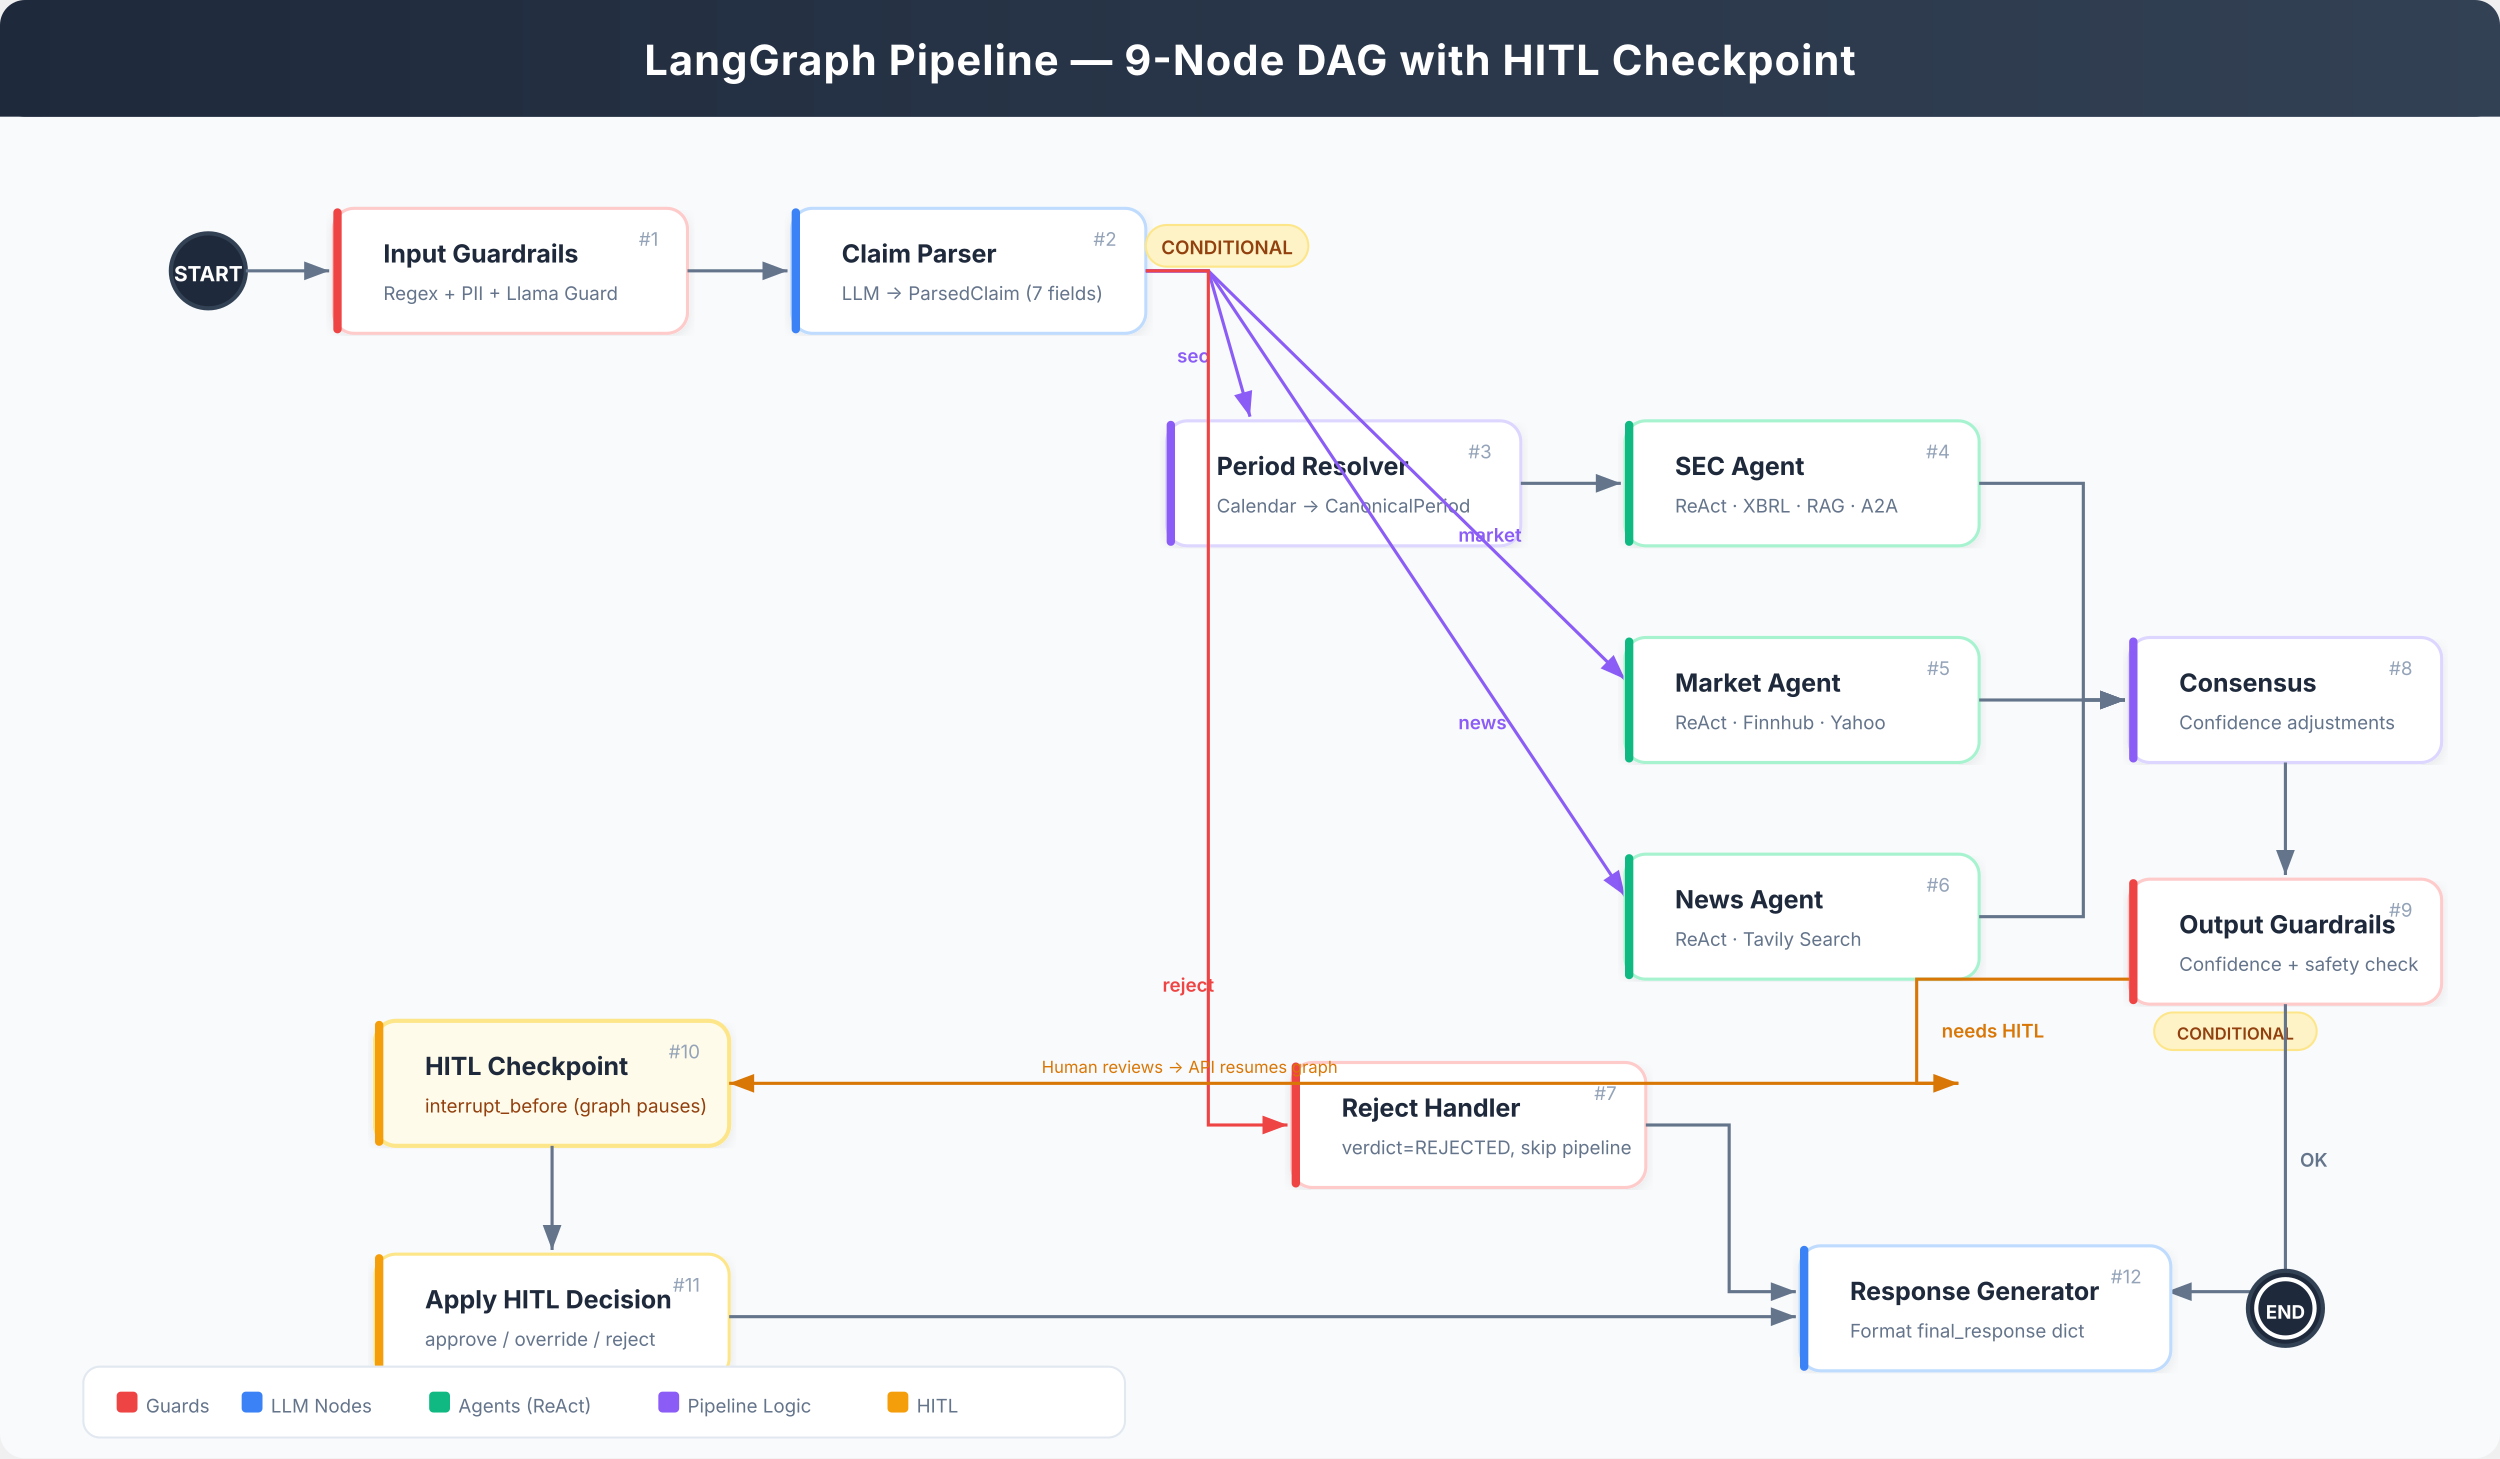
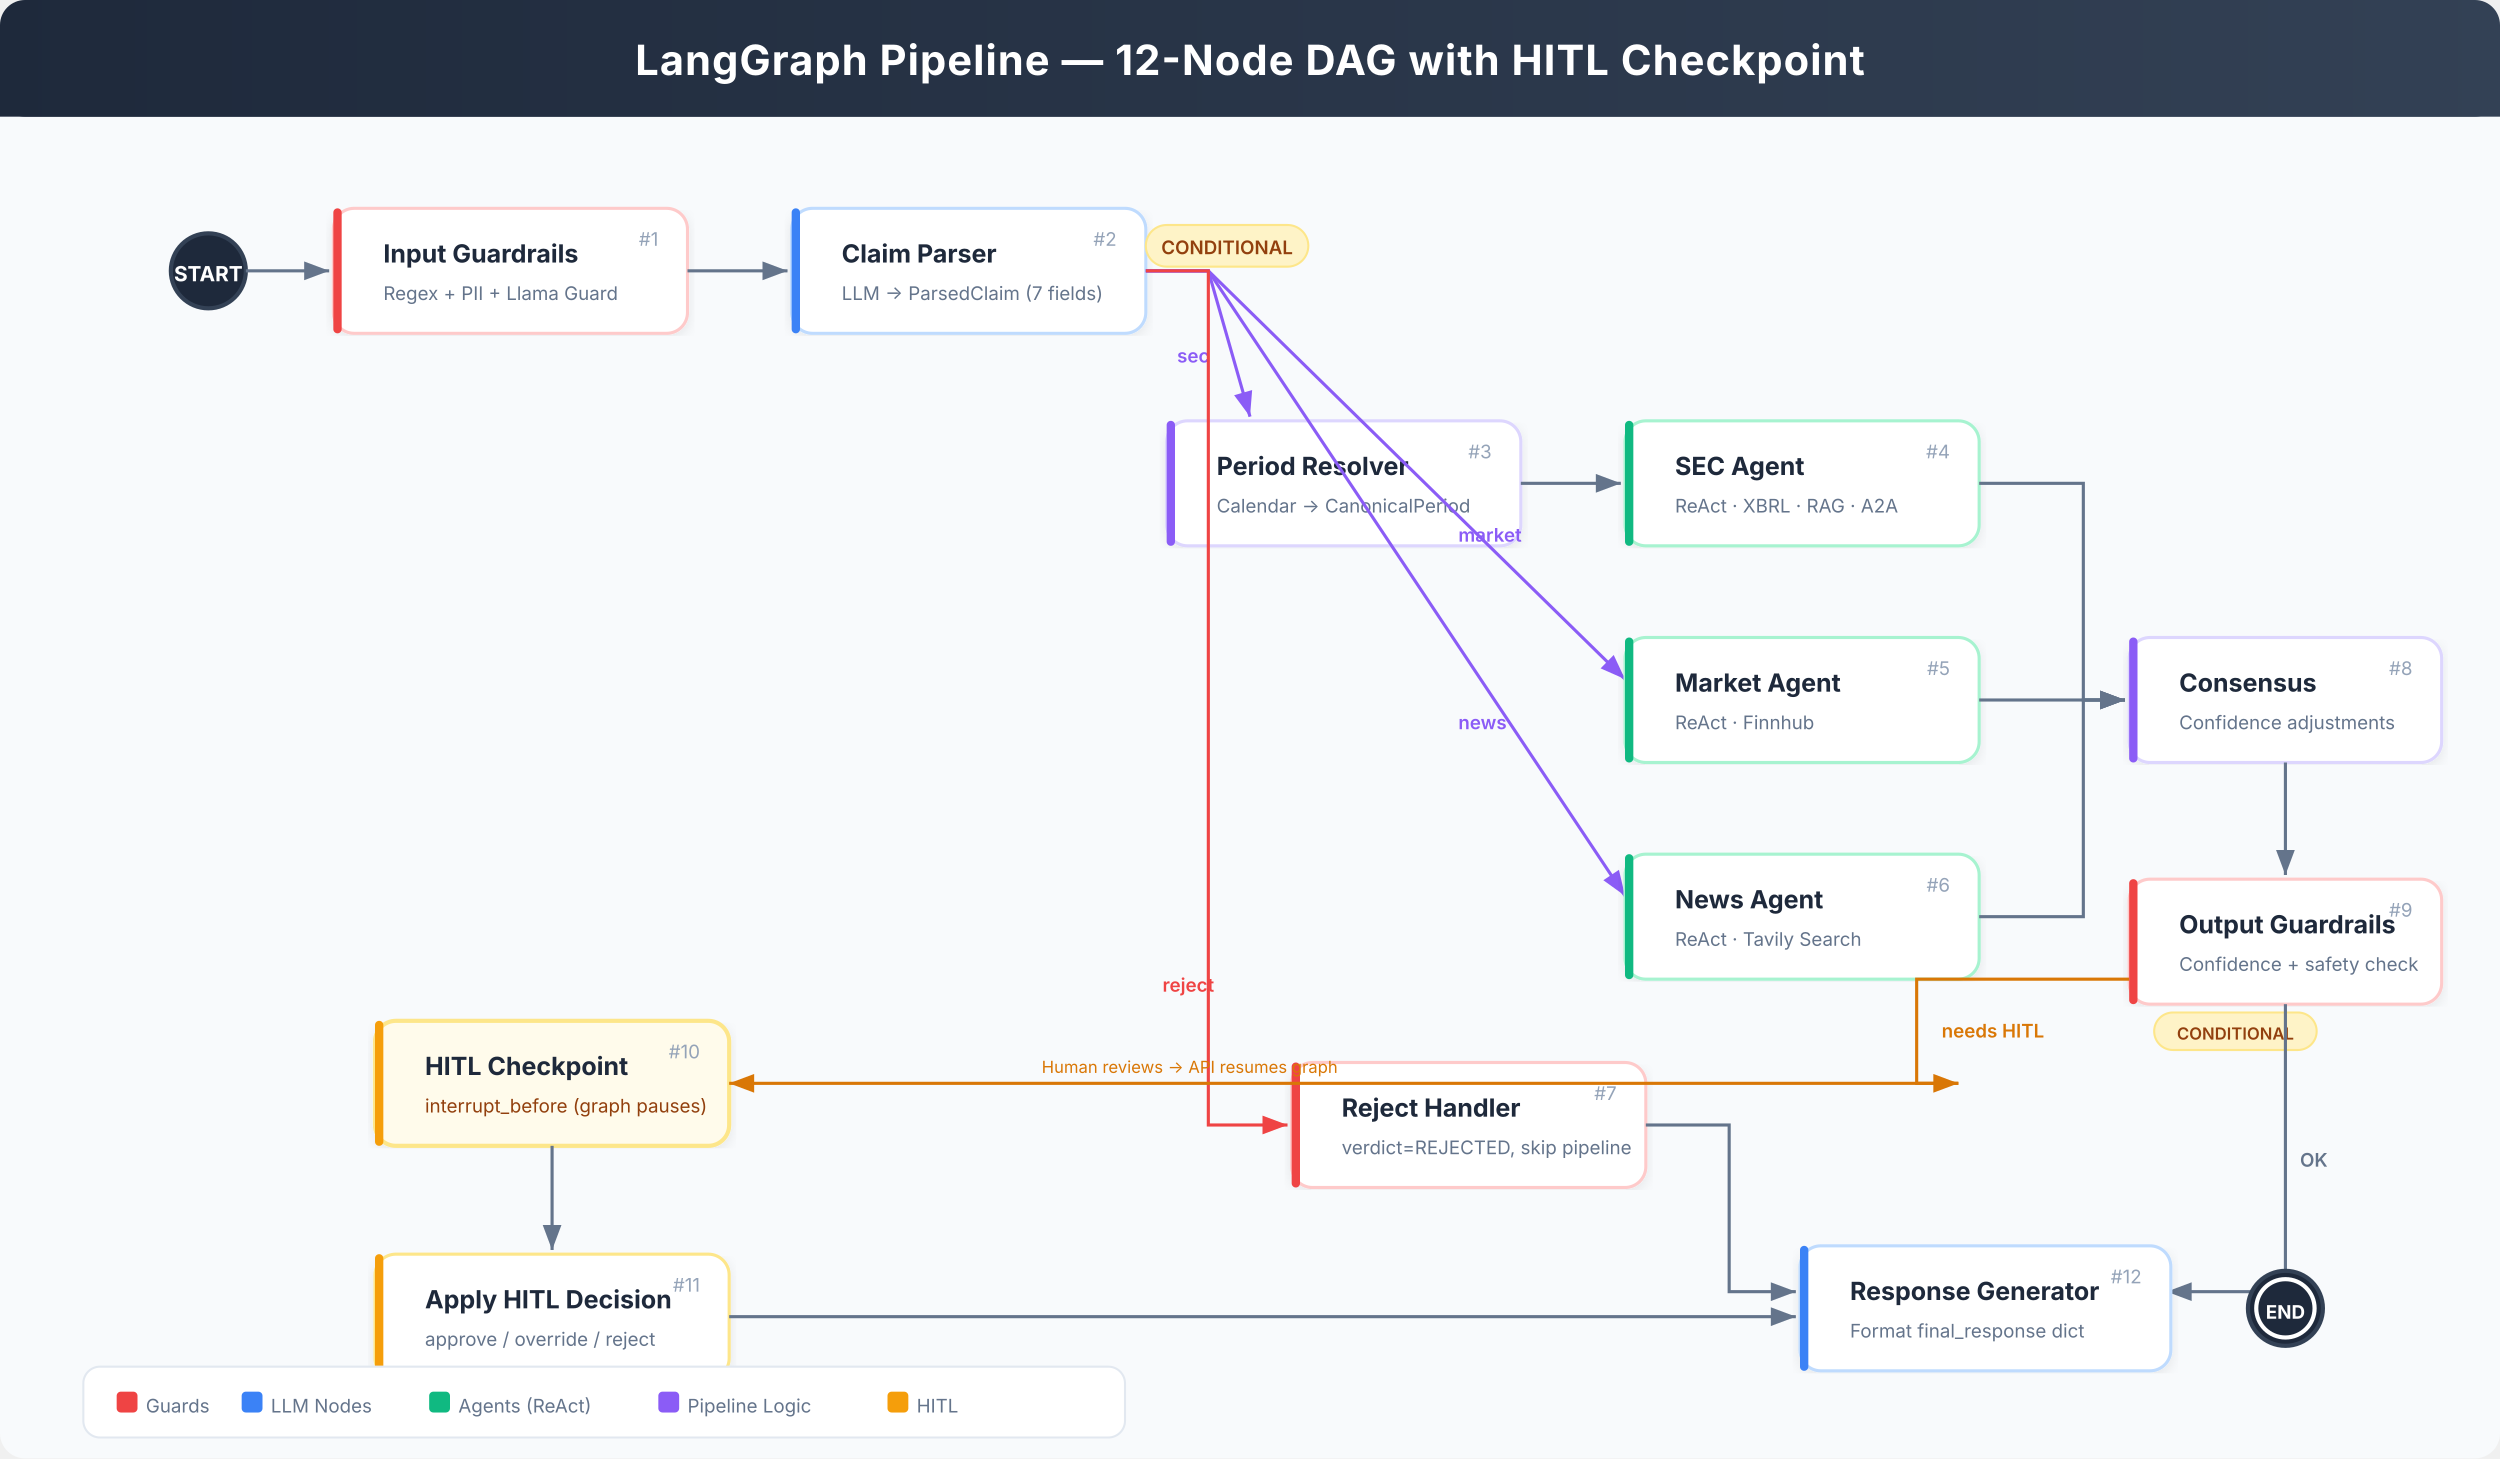
<svg xmlns="http://www.w3.org/2000/svg" viewBox="0 0 1200 700" font-family="Inter, -apple-system, sans-serif">
  <defs>
    <filter id="shadow" x="-2%" y="-2%" width="104%" height="104%">
      <feDropShadow dx="0" dy="2" stdDeviation="3" flood-opacity="0.08" />
    </filter>
    <linearGradient id="headerGrad" x1="0" y1="0" x2="1" y2="0">
      <stop offset="0%" stop-color="#1E293B" />
      <stop offset="100%" stop-color="#334155" />
    </linearGradient>
    <marker id="arrow" markerWidth="8" markerHeight="6" refX="8" refY="3" orient="auto">
      <polygon points="0 0, 8 3, 0 6" fill="#64748B" />
    </marker>
    <marker id="arrowPurple" markerWidth="8" markerHeight="6" refX="8" refY="3" orient="auto">
      <polygon points="0 0, 8 3, 0 6" fill="#8B5CF6" />
    </marker>
    <marker id="arrowAmber" markerWidth="8" markerHeight="6" refX="8" refY="3" orient="auto">
      <polygon points="0 0, 8 3, 0 6" fill="#D97706" />
    </marker>
    <marker id="arrowRed" markerWidth="8" markerHeight="6" refX="8" refY="3" orient="auto">
      <polygon points="0 0, 8 3, 0 6" fill="#EF4444" />
    </marker>
  </defs>
  <rect width="1200" height="700" fill="#F8FAFC" rx="12" />
  <rect x="0" y="0" width="1200" height="56" fill="url(#headerGrad)" rx="12" />
  <rect x="0" y="40" width="1200" height="16" fill="url(#headerGrad)" />
-   <text x="600" y="36" text-anchor="middle" fill="white" font-size="20" font-weight="700" letter-spacing="0.5">LangGraph Pipeline — 9-Node DAG with HITL Checkpoint</text>
+   <text x="600" y="36" text-anchor="middle" fill="white" font-size="20" font-weight="700" letter-spacing="0.5">LangGraph Pipeline — 12-Node DAG with HITL Checkpoint</text>
  <circle cx="100" cy="130" r="18" fill="#1E293B" stroke="#334155" stroke-width="2" />
  <text x="100" y="135" text-anchor="middle" fill="white" font-size="10" font-weight="700">START</text>
  <line x1="118" y1="130" x2="158" y2="130" stroke="#64748B" stroke-width="1.5" marker-end="url(#arrow)" />
  <rect x="160" y="100" width="170" height="60" rx="10" fill="white" stroke="#FECACA" stroke-width="1.5" filter="url(#shadow)" />
  <rect x="160" y="100" width="4" height="60" rx="2" fill="#EF4444" />
  <text x="184" y="126" fill="#1E293B" font-size="12" font-weight="700">Input Guardrails</text>
  <text x="184" y="144" fill="#64748B" font-size="9">Regex + PII + Llama Guard</text>
  <text x="316" y="118" fill="#94A3B8" font-size="9" text-anchor="end">#1</text>
  <line x1="330" y1="130" x2="378" y2="130" stroke="#64748B" stroke-width="1.5" marker-end="url(#arrow)" />
  <rect x="380" y="100" width="170" height="60" rx="10" fill="white" stroke="#BFDBFE" stroke-width="1.5" filter="url(#shadow)" />
  <rect x="380" y="100" width="4" height="60" rx="2" fill="#3B82F6" />
  <text x="404" y="126" fill="#1E293B" font-size="12" font-weight="700">Claim Parser</text>
  <text x="404" y="144" fill="#64748B" font-size="9">LLM → ParsedClaim (7 fields)</text>
  <text x="536" y="118" fill="#94A3B8" font-size="9" text-anchor="end">#2</text>
  <g transform="translate(550, 108)">
    <rect x="0" y="0" width="78" height="20" rx="10" fill="#FEF3C7" stroke="#FDE68A" stroke-width="1" />
    <text x="39" y="14" text-anchor="middle" fill="#92400E" font-size="9" font-weight="600">CONDITIONAL</text>
  </g>
  <path d="M 550 130 L 580 130 L 600 200" fill="none" stroke="#8B5CF6" stroke-width="1.5" marker-end="url(#arrowPurple)" />
  <text x="565" y="174" fill="#8B5CF6" font-size="9" font-weight="600">sec</text>
  <rect x="560" y="202" width="170" height="60" rx="10" fill="white" stroke="#DDD6FE" stroke-width="1.5" filter="url(#shadow)" />
  <rect x="560" y="202" width="4" height="60" rx="2" fill="#8B5CF6" />
  <text x="584" y="228" fill="#1E293B" font-size="12" font-weight="700">Period Resolver</text>
  <text x="584" y="246" fill="#64748B" font-size="9">Calendar → CanonicalPeriod</text>
  <text x="716" y="220" fill="#94A3B8" font-size="9" text-anchor="end">#3</text>
  <line x1="730" y1="232" x2="778" y2="232" stroke="#64748B" stroke-width="1.5" marker-end="url(#arrow)" />
  <rect x="780" y="202" width="170" height="60" rx="10" fill="white" stroke="#A7F3D0" stroke-width="1.5" filter="url(#shadow)" />
  <rect x="780" y="202" width="4" height="60" rx="2" fill="#10B981" />
  <text x="804" y="228" fill="#1E293B" font-size="12" font-weight="700">SEC Agent</text>
  <text x="804" y="246" fill="#64748B" font-size="9">ReAct · XBRL · RAG · A2A</text>
  <text x="936" y="220" fill="#94A3B8" font-size="9" text-anchor="end">#4</text>
  <path d="M 550 130 L 580 130 L 780 326" fill="none" stroke="#8B5CF6" stroke-width="1.5" marker-end="url(#arrowPurple)" />
  <text x="700" y="260" fill="#8B5CF6" font-size="9" font-weight="600">market</text>
  <rect x="780" y="306" width="170" height="60" rx="10" fill="white" stroke="#A7F3D0" stroke-width="1.5" filter="url(#shadow)" />
  <rect x="780" y="306" width="4" height="60" rx="2" fill="#10B981" />
  <text x="804" y="332" fill="#1E293B" font-size="12" font-weight="700">Market Agent</text>
-   <text x="804" y="350" fill="#64748B" font-size="9">ReAct · Finnhub · Yahoo</text>
+   <text x="804" y="350" fill="#64748B" font-size="9">ReAct · Finnhub</text>
  <text x="936" y="324" fill="#94A3B8" font-size="9" text-anchor="end">#5</text>
  <path d="M 550 130 L 580 130 L 780 430" fill="none" stroke="#8B5CF6" stroke-width="1.5" marker-end="url(#arrowPurple)" />
  <text x="700" y="350" fill="#8B5CF6" font-size="9" font-weight="600">news</text>
  <rect x="780" y="410" width="170" height="60" rx="10" fill="white" stroke="#A7F3D0" stroke-width="1.5" filter="url(#shadow)" />
  <rect x="780" y="410" width="4" height="60" rx="2" fill="#10B981" />
  <text x="804" y="436" fill="#1E293B" font-size="12" font-weight="700">News Agent</text>
  <text x="804" y="454" fill="#64748B" font-size="9">ReAct · Tavily Search</text>
  <text x="936" y="428" fill="#94A3B8" font-size="9" text-anchor="end">#6</text>
  <path d="M 550 130 L 580 130 L 580 540 L 618 540" fill="none" stroke="#EF4444" stroke-width="1.5" marker-end="url(#arrowRed)" />
  <text x="558" y="476" fill="#EF4444" font-size="9" font-weight="600">reject</text>
  <rect x="620" y="510" width="170" height="60" rx="10" fill="white" stroke="#FECACA" stroke-width="1.5" filter="url(#shadow)" />
  <rect x="620" y="510" width="4" height="60" rx="2" fill="#EF4444" />
  <text x="644" y="536" fill="#1E293B" font-size="12" font-weight="700">Reject Handler</text>
  <text x="644" y="554" fill="#64748B" font-size="9">verdict=REJECTED, skip pipeline</text>
  <text x="776" y="528" fill="#94A3B8" font-size="9" text-anchor="end">#7</text>
  <path d="M 950 232 L 1000 232 L 1000 336 L 1020 336" fill="none" stroke="#64748B" stroke-width="1.5" marker-end="url(#arrow)" />
  <path d="M 950 336 L 1020 336" fill="none" stroke="#64748B" stroke-width="1.5" marker-end="url(#arrow)" />
  <path d="M 950 440 L 1000 440 L 1000 336 L 1020 336" fill="none" stroke="#64748B" stroke-width="1.5" marker-end="url(#arrow)" />
  <rect x="1022" y="306" width="150" height="60" rx="10" fill="white" stroke="#DDD6FE" stroke-width="1.5" filter="url(#shadow)" />
  <rect x="1022" y="306" width="4" height="60" rx="2" fill="#8B5CF6" />
  <text x="1046" y="332" fill="#1E293B" font-size="12" font-weight="700">Consensus</text>
  <text x="1046" y="350" fill="#64748B" font-size="9">Confidence adjustments</text>
  <text x="1158" y="324" fill="#94A3B8" font-size="9" text-anchor="end">#8</text>
  <line x1="1097" y1="366" x2="1097" y2="420" stroke="#64748B" stroke-width="1.5" marker-end="url(#arrow)" />
  <rect x="1022" y="422" width="150" height="60" rx="10" fill="white" stroke="#FECACA" stroke-width="1.5" filter="url(#shadow)" />
  <rect x="1022" y="422" width="4" height="60" rx="2" fill="#EF4444" />
  <text x="1046" y="448" fill="#1E293B" font-size="12" font-weight="700">Output Guardrails</text>
  <text x="1046" y="466" fill="#64748B" font-size="9">Confidence + safety check</text>
  <text x="1158" y="440" fill="#94A3B8" font-size="9" text-anchor="end">#9</text>
  <g transform="translate(1034, 486)">
    <rect x="0" y="0" width="78" height="18" rx="9" fill="#FEF3C7" stroke="#FDE68A" stroke-width="1" />
    <text x="39" y="13" text-anchor="middle" fill="#92400E" font-size="8" font-weight="600">CONDITIONAL</text>
  </g>
  <path d="M 1022 470 L 920 470 L 920 520 L 940 520" fill="none" stroke="#D97706" stroke-width="1.5" marker-end="url(#arrowAmber)" />
  <text x="932" y="498" fill="#D97706" font-size="9" font-weight="600">needs HITL</text>
  <rect x="180" y="490" width="170" height="60" rx="10" fill="#FFFBEB" stroke="#FDE68A" stroke-width="2" filter="url(#shadow)" />
  <rect x="180" y="490" width="4" height="60" rx="2" fill="#F59E0B" />
  <text x="204" y="516" fill="#1E293B" font-size="12" font-weight="700">HITL Checkpoint</text>
  <text x="204" y="534" fill="#92400E" font-size="9">interrupt_before (graph pauses)</text>
  <text x="336" y="508" fill="#94A3B8" font-size="9" text-anchor="end">#10</text>
  <path d="M 940 520 L 350 520" fill="none" stroke="#D97706" stroke-width="1.5" marker-end="url(#arrowAmber)" />
  <text x="500" y="515" fill="#D97706" font-size="8">Human reviews → API resumes graph</text>
  <line x1="265" y1="550" x2="265" y2="600" stroke="#64748B" stroke-width="1.5" marker-end="url(#arrow)" />
  <rect x="180" y="602" width="170" height="60" rx="10" fill="white" stroke="#FDE68A" stroke-width="1.5" filter="url(#shadow)" />
  <rect x="180" y="602" width="4" height="60" rx="2" fill="#F59E0B" />
  <text x="204" y="628" fill="#1E293B" font-size="12" font-weight="700">Apply HITL Decision</text>
  <text x="204" y="646" fill="#64748B" font-size="9">approve / override / reject</text>
  <text x="336" y="620" fill="#94A3B8" font-size="9" text-anchor="end">#11</text>
  <path d="M 1097 482 L 1097 620 L 1040 620" fill="none" stroke="#64748B" stroke-width="1.5" marker-end="url(#arrow)" />
  <text x="1104" y="560" fill="#64748B" font-size="9" font-weight="600">OK</text>
  <line x1="350" y1="632" x2="862" y2="632" stroke="#64748B" stroke-width="1.5" marker-end="url(#arrow)" />
  <path d="M 790 540 L 830 540 L 830 620 L 862 620" fill="none" stroke="#64748B" stroke-width="1.5" marker-end="url(#arrow)" />
  <rect x="864" y="598" width="178" height="60" rx="10" fill="white" stroke="#BFDBFE" stroke-width="1.5" filter="url(#shadow)" />
  <rect x="864" y="598" width="4" height="60" rx="2" fill="#3B82F6" />
  <text x="888" y="624" fill="#1E293B" font-size="12" font-weight="700">Response Generator</text>
  <text x="888" y="642" fill="#64748B" font-size="9">Format final_response dict</text>
  <text x="1028" y="616" fill="#94A3B8" font-size="9" text-anchor="end">#12</text>
  <circle cx="1097" cy="628" r="18" fill="#1E293B" stroke="#334155" stroke-width="2" />
  <circle cx="1097" cy="628" r="14" fill="#1E293B" stroke="white" stroke-width="2" />
  <text x="1097" y="633" text-anchor="middle" fill="white" font-size="9" font-weight="700">END</text>
  <rect x="40" y="656" width="500" height="34" rx="8" fill="white" stroke="#E2E8F0" stroke-width="1" />
  <g transform="translate(56, 668)">
    <rect x="0" y="0" width="10" height="10" rx="2" fill="#EF4444" />
    <text x="14" y="10" fill="#64748B" font-size="9">Guards</text>
  </g>
  <g transform="translate(116, 668)">
    <rect x="0" y="0" width="10" height="10" rx="2" fill="#3B82F6" />
    <text x="14" y="10" fill="#64748B" font-size="9">LLM Nodes</text>
  </g>
  <g transform="translate(206, 668)">
    <rect x="0" y="0" width="10" height="10" rx="2" fill="#10B981" />
    <text x="14" y="10" fill="#64748B" font-size="9">Agents (ReAct)</text>
  </g>
  <g transform="translate(316, 668)">
    <rect x="0" y="0" width="10" height="10" rx="2" fill="#8B5CF6" />
    <text x="14" y="10" fill="#64748B" font-size="9">Pipeline Logic</text>
  </g>
  <g transform="translate(426, 668)">
    <rect x="0" y="0" width="10" height="10" rx="2" fill="#F59E0B" />
    <text x="14" y="10" fill="#64748B" font-size="9">HITL</text>
  </g>
</svg>
